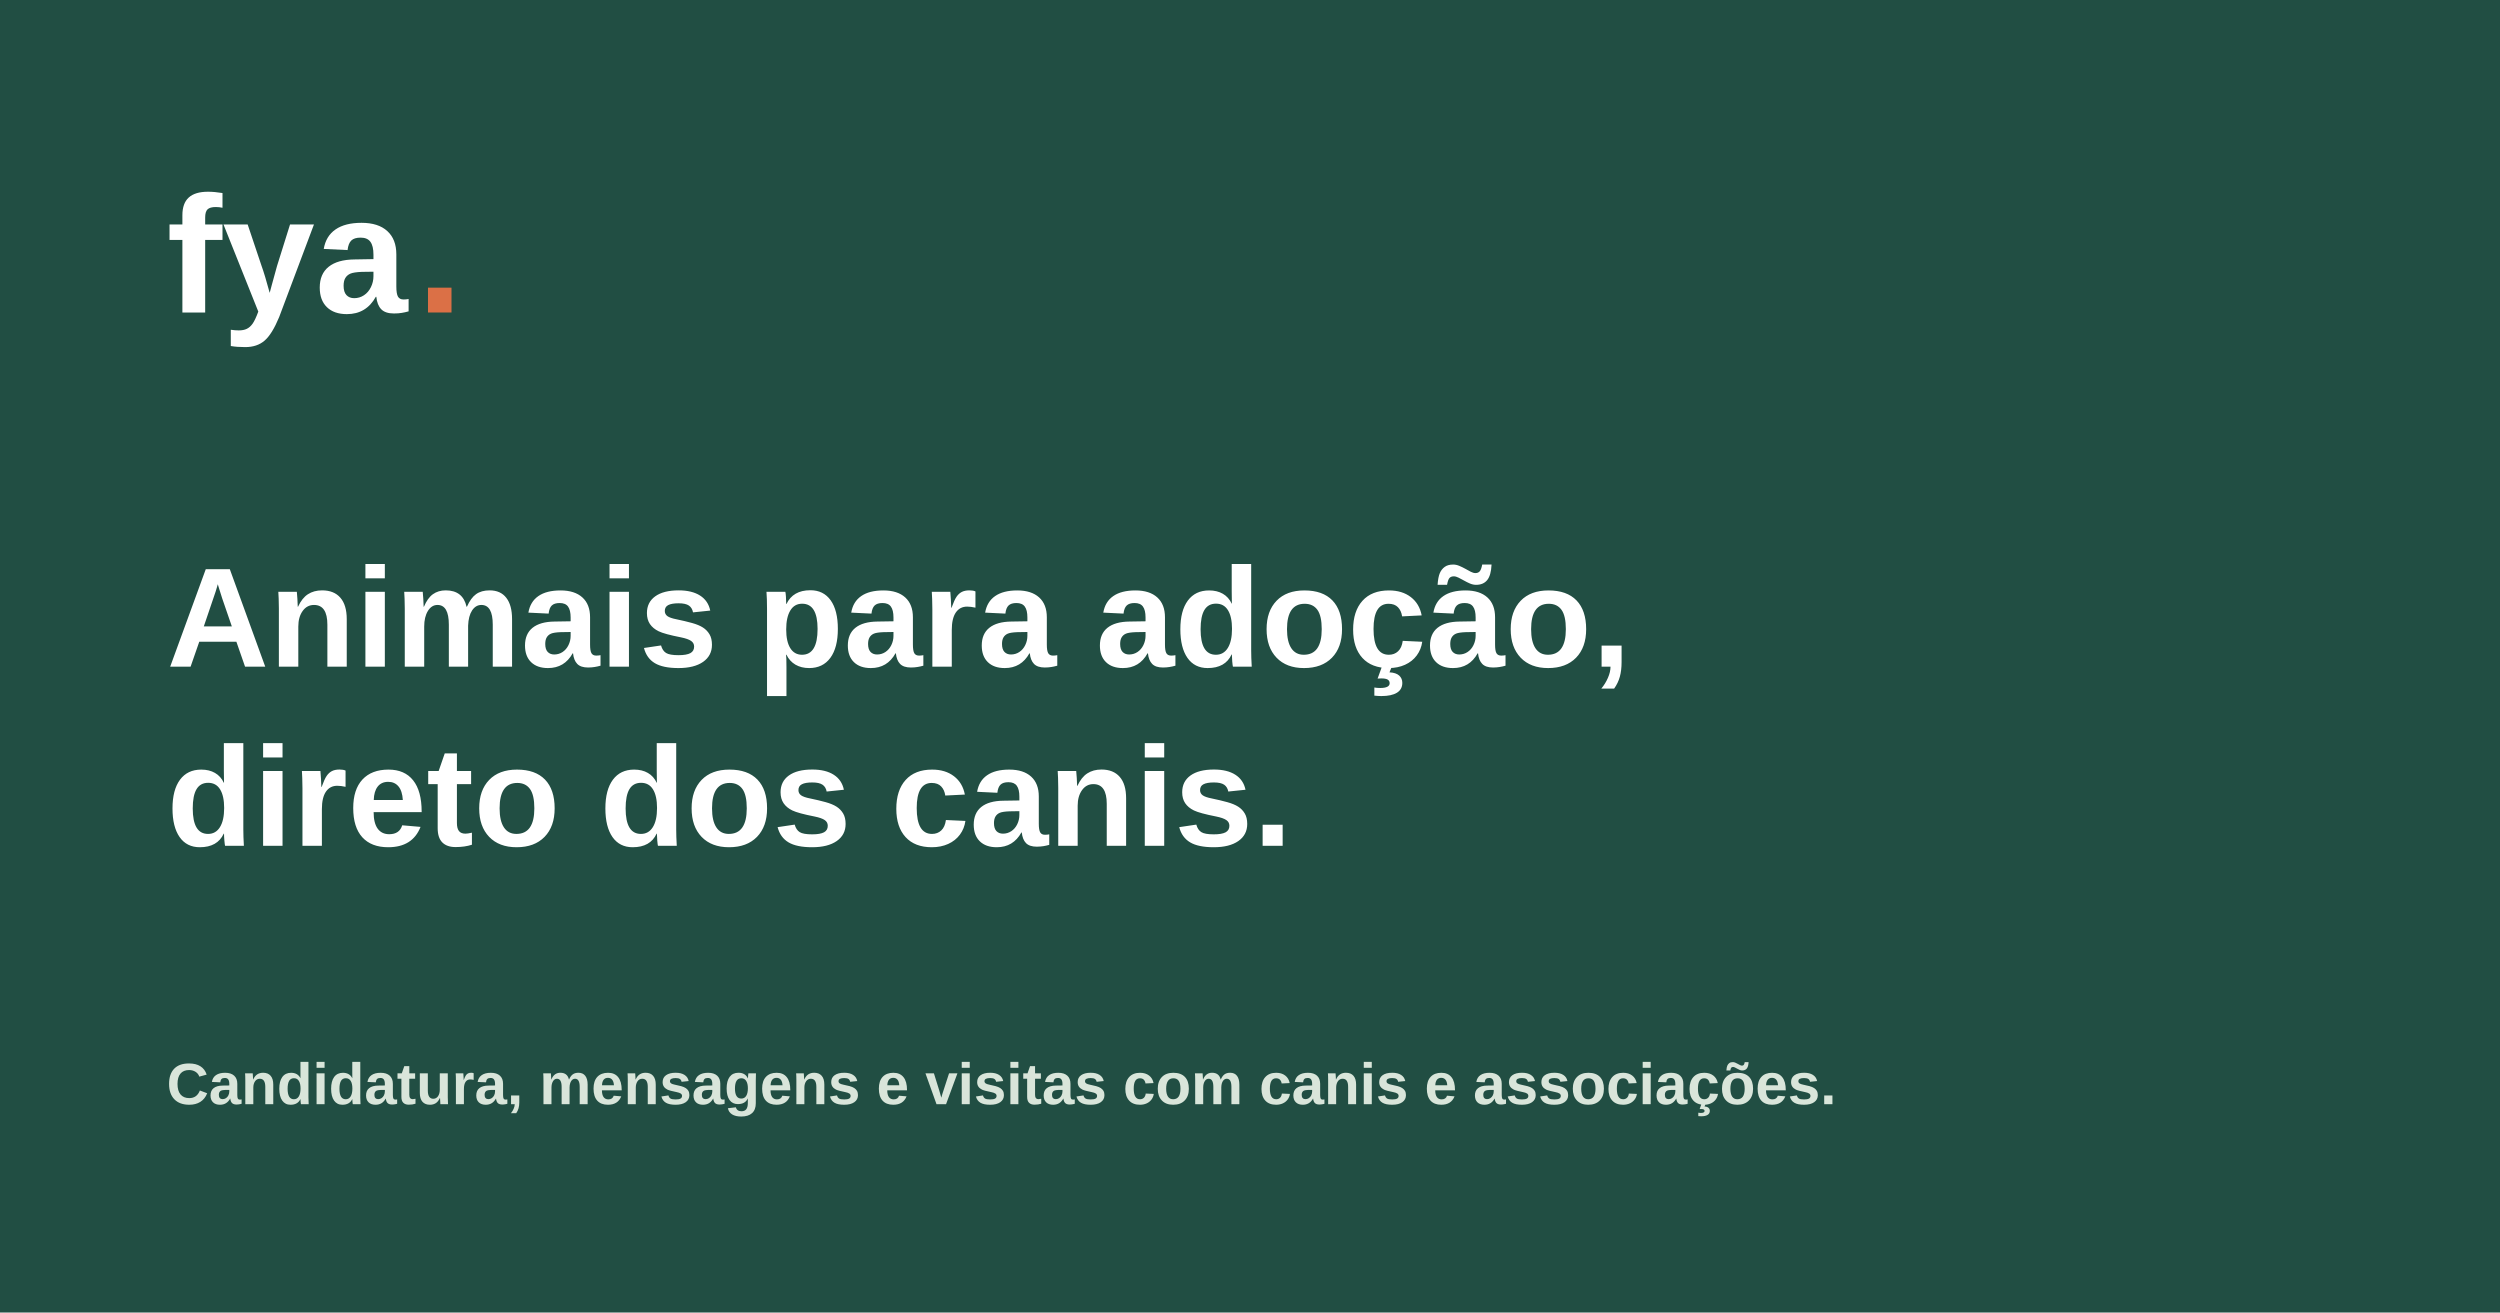
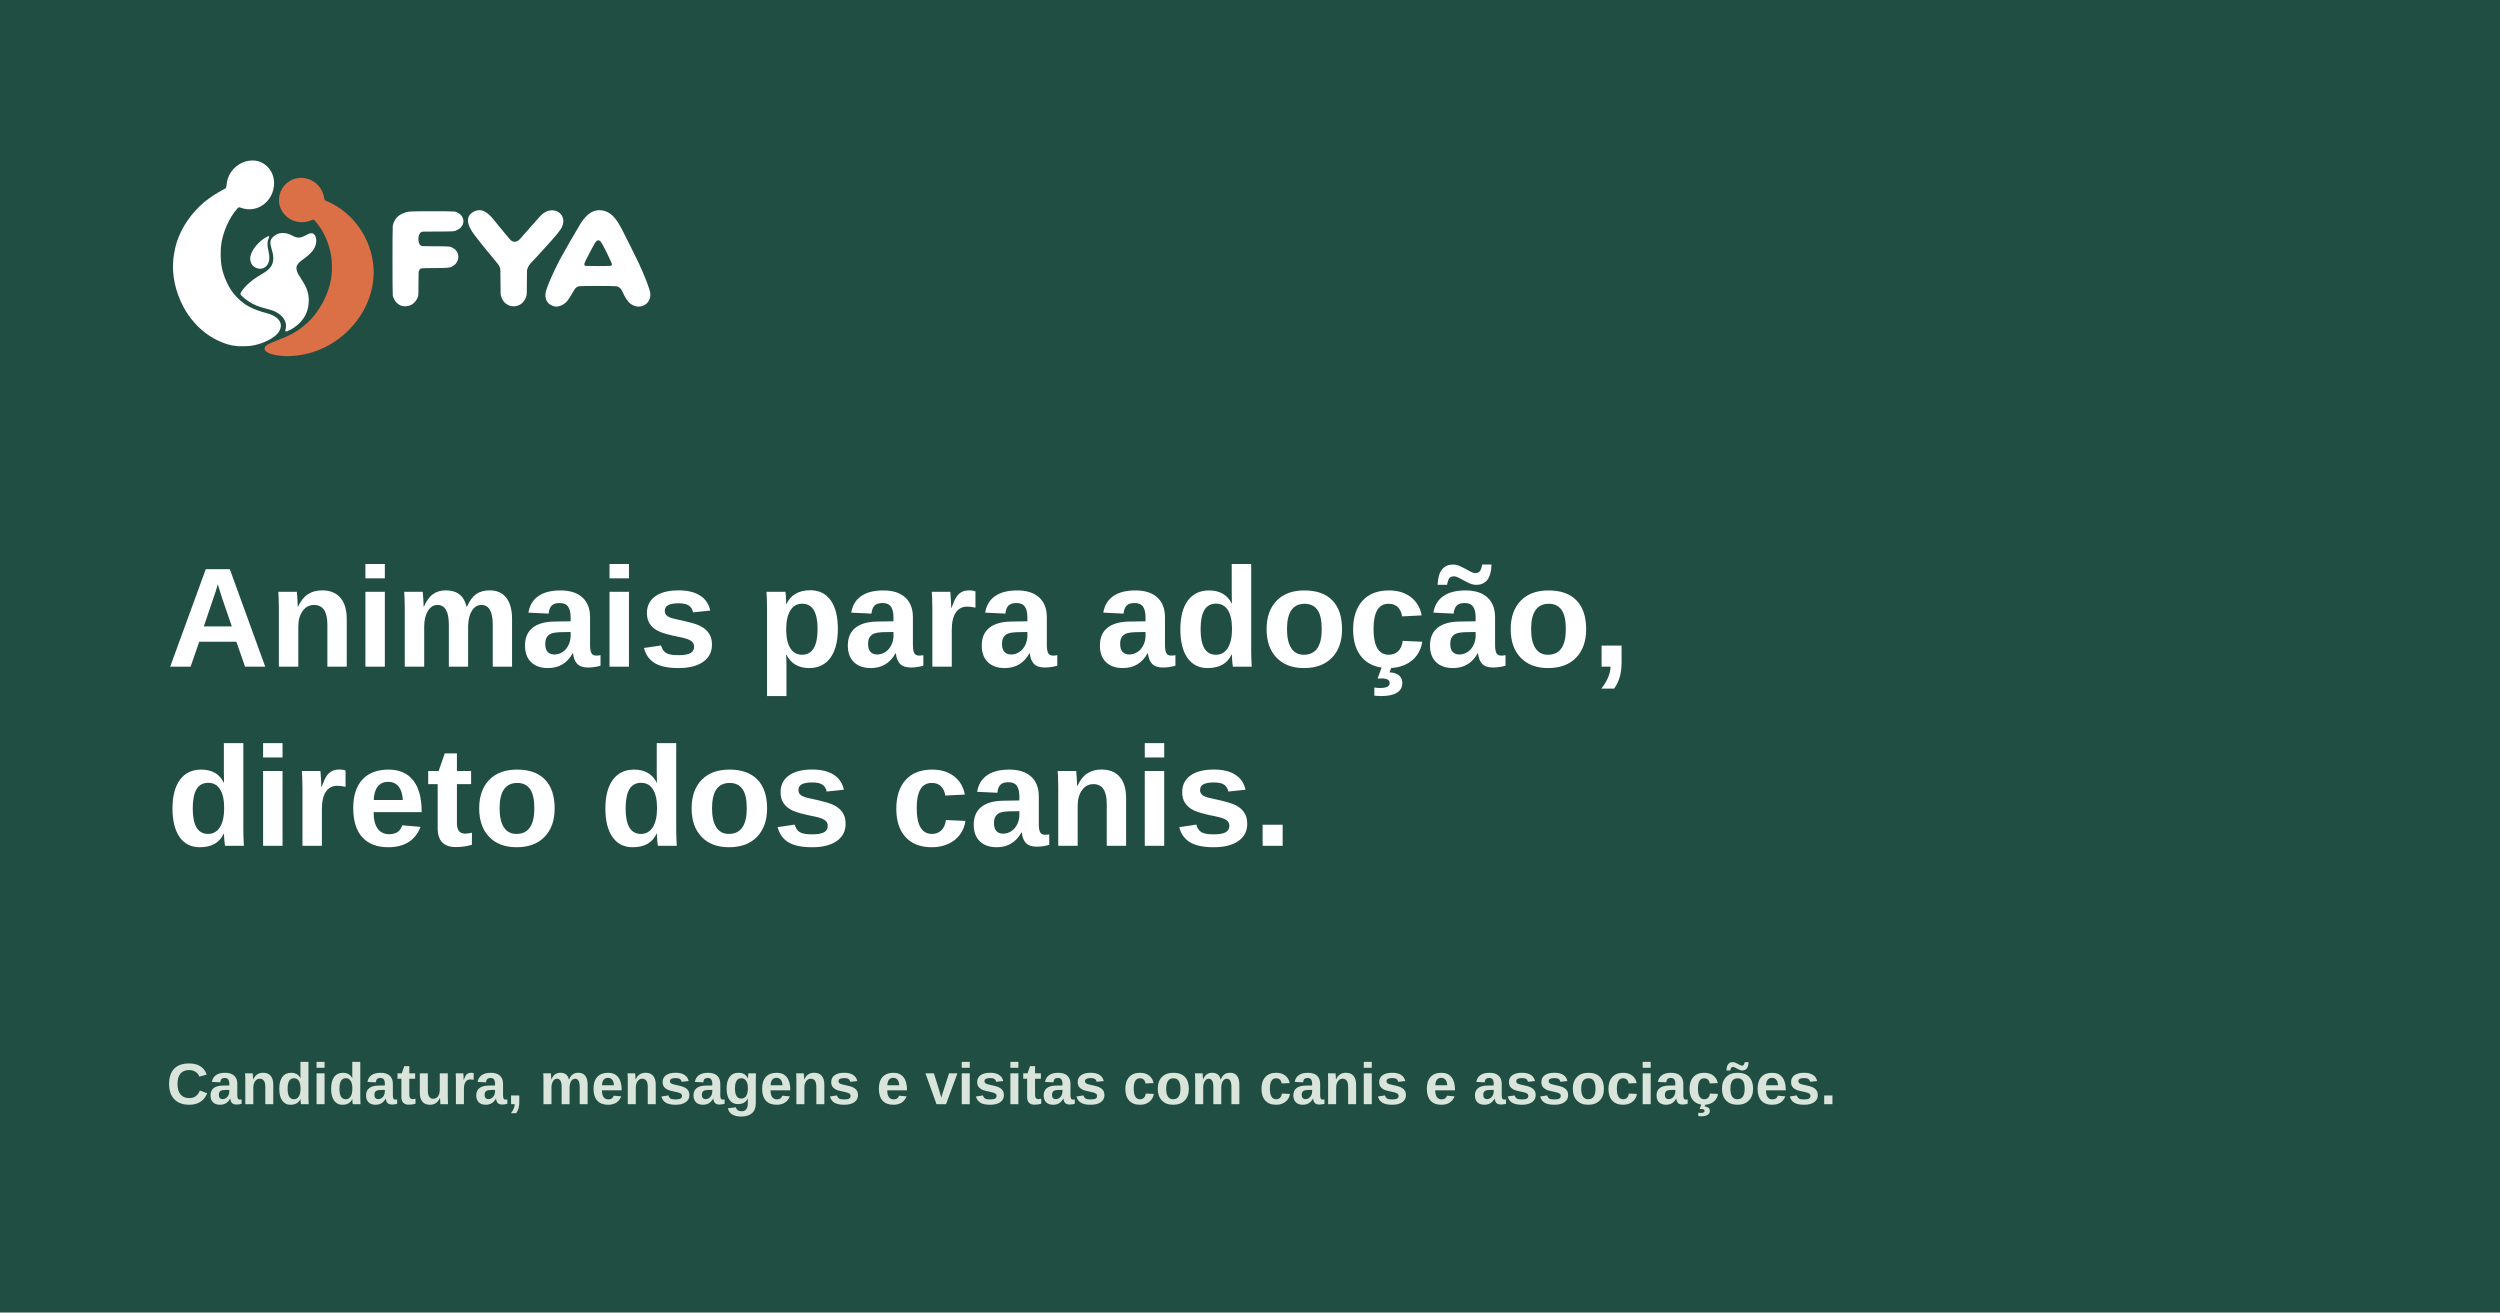
<svg xmlns="http://www.w3.org/2000/svg" width="1200" height="630" viewBox="0 0 1200 630" role="img" aria-labelledby="title">
  <rect width="1200" height="630" fill="#214e43" />
-   <text x="80" y="150" fill="#fff" font-family="Arial, sans-serif" font-size="80" font-weight="700">fya</text>
-   <text x="200" y="150" fill="#db7046" font-family="Arial, sans-serif" font-size="80" font-weight="700">.</text>
+   <g transform="translate(80 74) scale(0.149925) translate(-284 -141)">
+     <path fill="#fff" d="M512.8 755.8C511.3 755.6 506.5 755 504.8 754.9C472 752.1 427.3 731.2 397.3 704.5C396.3 703.6 393.8 701.5 391.9 699.8C387.2 695.7 380.4 689 376.4 684.4C374.6 682.3 372.3 679.7 371.3 678.6C338.7 642.9 313.2 586.2 306.5 534.6C305.4 525.7 305.2 523.9 305 519C304.9 516.2 304.6 512.9 304.5 511.8C304 508.3 304.1 493.4 304.6 489.1C304.8 487.1 305 484.2 305 482.5C305 475.7 308.3 453.7 310.8 443.8C311.2 442.2 311.9 439 312.5 436.6C318.4 411.1 333.6 378.1 350.3 354.4C357.2 344.4 358.6 342.6 362.2 338C379.3 316.4 397.9 298.4 419.8 282.5C428.9 275.8 446.1 264.9 455.4 259.9C456.6 259.2 459.1 257.8 461 256.7C462.9 255.7 466.1 254 468.1 252.9C474.8 249.5 474.9 249.2 476 236.9C477 225.2 481.4 212.4 488.5 200.8C500.5 180.9 525.2 164.6 546.5 162.3C547.8 162.1 550.5 161.8 552.4 161.6C593.2 157.2 628.7 191.4 627.9 234.6C626.9 292.7 573 332 521.2 312.4C515.7 310.3 514.6 310.5 510.6 314.8C483.9 343.6 461.3 396 458 436.6C457.9 438.4 457.6 441.1 457.4 442.6C456.8 446.6 456.8 474.4 457.4 478.4C457.6 479.9 457.9 482.8 458 484.8C460.1 517 475.8 557.7 497 585.6C509.2 601.8 530 619.8 545.5 627.7C547.5 628.7 550.9 630.5 553 631.6C565.1 638.1 581.4 643.9 605 650.3C645.5 661.1 660.2 685.8 641.7 711.9C628.4 730.6 588.9 749.8 554.6 754.4C551.9 754.7 548.4 755.2 546.9 755.4C544.3 755.8 514.8 756.2 512.8 755.8ZM665.1 708.4C663.5 707.6 663.4 706.1 664.5 702.2C665.8 697.4 665.9 697 665.9 690.6C665.9 684 665.8 683.6 663.9 678C657.6 659.9 639 645.3 613.8 638.7C585.1 631.1 574.8 627.7 560.9 620.9C543.9 612.6 520.9 594.4 520.1 588.7C519.7 585.9 525.3 577.2 533 568.5C534.3 567 536.4 564.7 537.6 563.2C538.9 561.8 541.1 559.6 542.5 558.4C544 557.1 546.5 554.8 548.3 553.2C551.9 549.9 557.7 545.2 561.4 542.6C572.7 534.6 578.1 531.1 590.1 524.1C619.4 507.1 628.1 491.8 624.7 463.8C624.4 461.2 622.7 454.4 620.4 446.3C613.7 423.3 614.6 415.8 624.9 405.7C640.5 390.5 664.4 389.2 687.4 402.3C697.3 407.9 706.1 409.5 713.9 407.2C719.8 405.3 725.6 402.9 731.5 399.6C739.2 395.4 745 393.6 749 394.2C763.2 396.3 767.6 420.9 757.4 440.8C751.1 453.1 740.4 463.8 720 478.4C701.5 491.6 696.7 500.5 700.8 514.1C703.3 522.3 704.8 525.1 713.3 538C724.6 555.3 731.7 569 734.8 579.6C744.6 612.8 737.1 650.7 716 674.5C714.7 676 712.8 678.1 711.8 679.3C710.8 680.4 709.1 682.2 708 683.1C706.8 684.1 704.5 686.1 702.9 687.6C691 698.3 669.1 710.4 665.1 708.4ZM580.8 507.7C563.4 505.6 553.1 494.8 551.4 476.9C550.6 469 555.2 455.4 562.1 445.1C567.3 437.2 575.4 427.8 581.5 422.5C583.4 420.9 585.9 418.6 587.1 417.5C593.7 411.6 606.4 404 610.3 403.6C613.1 403.3 613.2 404.6 610.7 409.9C605.9 420.1 605.4 432.7 609.4 448.5C614.1 467.6 613.9 481 608.6 491.5C603.2 502.3 591.6 509.1 580.8 507.7Z" />
+     <path fill="#db7046" d="M663.9 787.6C618.1 785.6 591.2 773.8 598.6 758.9C601.8 752.4 608.9 748.4 634.8 738.5C675 723.2 697.1 711.5 720.1 693.2C723.9 690.1 725.6 688.7 733.5 681.6C774.3 645.2 805.4 585 811.6 530.5C812.6 521.5 812.8 519 813 511.3C813.3 501.5 813 487.3 812.4 482C811.4 473.4 811.2 471.4 810.5 467C803.9 426.2 788.5 390.8 763.9 360.2C755.1 349.4 755 349.3 747.9 352.3C708.9 368.9 666.2 352.8 649.2 315.2C636.7 287.5 645.4 252.3 669.6 232.8C713.5 197.5 779 223.9 788.2 280.6C789.5 288.3 789.6 288.4 797.8 291.9C881.6 327.6 940.7 412.5 946.3 505.2C954.1 636.1 850.6 760.9 715.3 783.6C707.4 784.9 693.2 786.7 687.1 787C675.9 787.7 669.6 787.8 663.9 787.6Z" />
+     <path fill="#fff" transform="translate(1007.0 319.8) scale(1.3) translate(-310 -801)" d="M711.4 1038.8C692.5 1036 683 1020.9 687.8 1001.3C689.6 994 700.4 967.2 706.6 954.8C707.3 953.3 708.5 950.9 709.1 949.4C710.6 945.9 718.7 929.7 721 925.4C722 923.6 723.5 920.8 724.4 919.1C728.6 911.4 735.6 899.1 747.8 877.6C757.4 860.9 771.8 836.4 774.3 832.6C790.5 808.3 807 798.7 826.5 802C844.9 805.1 857.8 816.7 871.9 842.9C872.5 844.1 874 846.8 875.2 848.9C877.3 852.5 909.3 916.7 912.5 923.5C913.3 925.4 915.3 929.5 916.9 932.8C919.9 939 920.7 940.9 926.4 954C934.7 973.1 942.6 994.6 944.3 1002.6C950.2 1030.5 921.3 1049.1 897.5 1032.7C890 1027.6 883.5 1018.2 876 1001.5C872.6 994.1 868.9 990.6 862.3 988.8C858.8 987.8 772.9 987.7 769.2 988.7C762.6 990.4 760.6 992.4 753.8 1004.2C743.6 1022 738.9 1028.1 731.8 1032.7C725.3 1037 716.4 1039.6 711.4 1038.8ZM336 1037.7C324.2 1036 314.2 1025.8 310.7 1011.8C309.8 1008 309.8 843.7 310.7 839.5C315.2 819.6 328.4 808.5 351.9 804.8C358.8 803.8 458.4 803.7 462.9 804.8C488.5 810.9 492.6 839.2 469.4 850.2C461.8 853.9 461.8 853.9 420.2 854C380.5 854.1 383.7 854 380.7 855.5C372 860 371.3 883.1 379.7 888.4C382.5 890.2 380.3 890.1 413.9 890.3C452.2 890.4 451.8 890.4 460.2 895.3C476.2 904.7 476.1 927.8 460 938.2C451.7 943.5 449.6 943.8 412 944C377.5 944.2 378.9 943.9 375.9 949.7C374 953.3 374.2 951.2 374 982.4C373.9 1007.1 373.8 1010.5 373.4 1011.9C368.5 1030.1 353.6 1040.3 336 1037.7ZM602.3 1037.6C591.4 1035.6 582 1027.1 578.2 1015.6C576.1 1009.4 576.2 1010.9 576 977.5C575.8 944.6 575.9 946.9 574.4 942.5C572.6 937.6 571.2 935.6 562.5 925.2C555 916.1 553.2 914 548.4 908.1C546.6 905.9 544.1 902.8 542.7 901.2C535 892 525.7 880.4 519.7 872.5C517.5 869.7 514.4 865.6 512.7 863.5C490.7 835 490.2 814.9 511.3 804.5C527.4 796.7 541.5 802.8 559.8 825.5C562.6 829 566.8 834.2 569.2 837.1C573.3 841.9 575.3 844.4 584.9 856.2C599 873.5 601.5 876.2 604.9 877.8C612.3 881.3 619.1 878.6 626.7 869.4C627.6 868.3 629.6 866 631.1 864.4C632.6 862.7 634.4 860.7 635.1 859.9C635.8 859 637.3 857.3 638.5 856C639.7 854.7 641.3 852.9 642 852C642.8 851.1 644.5 849.1 646 847.5C647.5 845.9 649.3 843.9 650 843C650.7 842.1 652.4 840.2 653.6 838.9C654.9 837.5 656.4 835.7 657.1 834.9C657.8 834 659.6 832 661.1 830.4C662.6 828.7 664.5 826.7 665.1 825.9C665.8 825 667.7 823 669.2 821.2C670.8 819.5 673 817.1 674.1 815.9C703.8 783.1 748.1 812.6 723.8 849.1C720.6 853.9 710.3 866.5 702.9 874.6C701.4 876.3 699.6 878.3 698.9 879.1C698.2 880 696.4 882 694.9 883.6C693.4 885.3 691.5 887.4 690.7 888.2C690 889.1 688 891.4 686.2 893.2C684.5 895.1 682.4 897.4 681.6 898.4C680.8 899.3 678.4 902 676.2 904.2C674.1 906.5 671.6 909.2 670.7 910.2C669.9 911.3 666.7 914.7 663.8 917.8C660.8 920.8 657.6 924.2 656.8 925.2C655.9 926.3 654.3 928 653.3 929.1C649 933.6 647.7 935 646.6 936.8C644.4 939.9 642.9 943.4 641.7 947.5C641.2 949.4 641.2 949.6 641 978.2C640.9 1006.6 640.8 1007.2 640.3 1009.9C636.5 1029.4 620.6 1040.9 602.3 1037.6ZM846.2 938.7C851.5 937.6 851.6 935 846.7 925.1C844.8 921.2 842.9 917.2 842.4 916C837.5 904.9 824.6 880.3 822.7 878.7C815.3 872 811.4 875.2 800.8 896.4C797.2 903.5 793.3 911.1 792.1 913.2C781.4 932.5 780.1 937.2 785.4 938.6C787 939.1 844.3 939.2 846.2 938.7Z" />
+   </g>
  <text x="80" y="320" fill="#fff" font-family="Arial, sans-serif" font-size="68" font-weight="700">Animais para adoção,</text>
  <text x="80" y="406" fill="#fff" font-family="Arial, sans-serif" font-size="68" font-weight="700">direto dos canis.</text>
  <text x="80" y="530" fill="#d9e5da" font-family="Arial, sans-serif" font-size="28" font-weight="700">Candidatura, mensagens e visitas com canis e associações.</text>
</svg>
